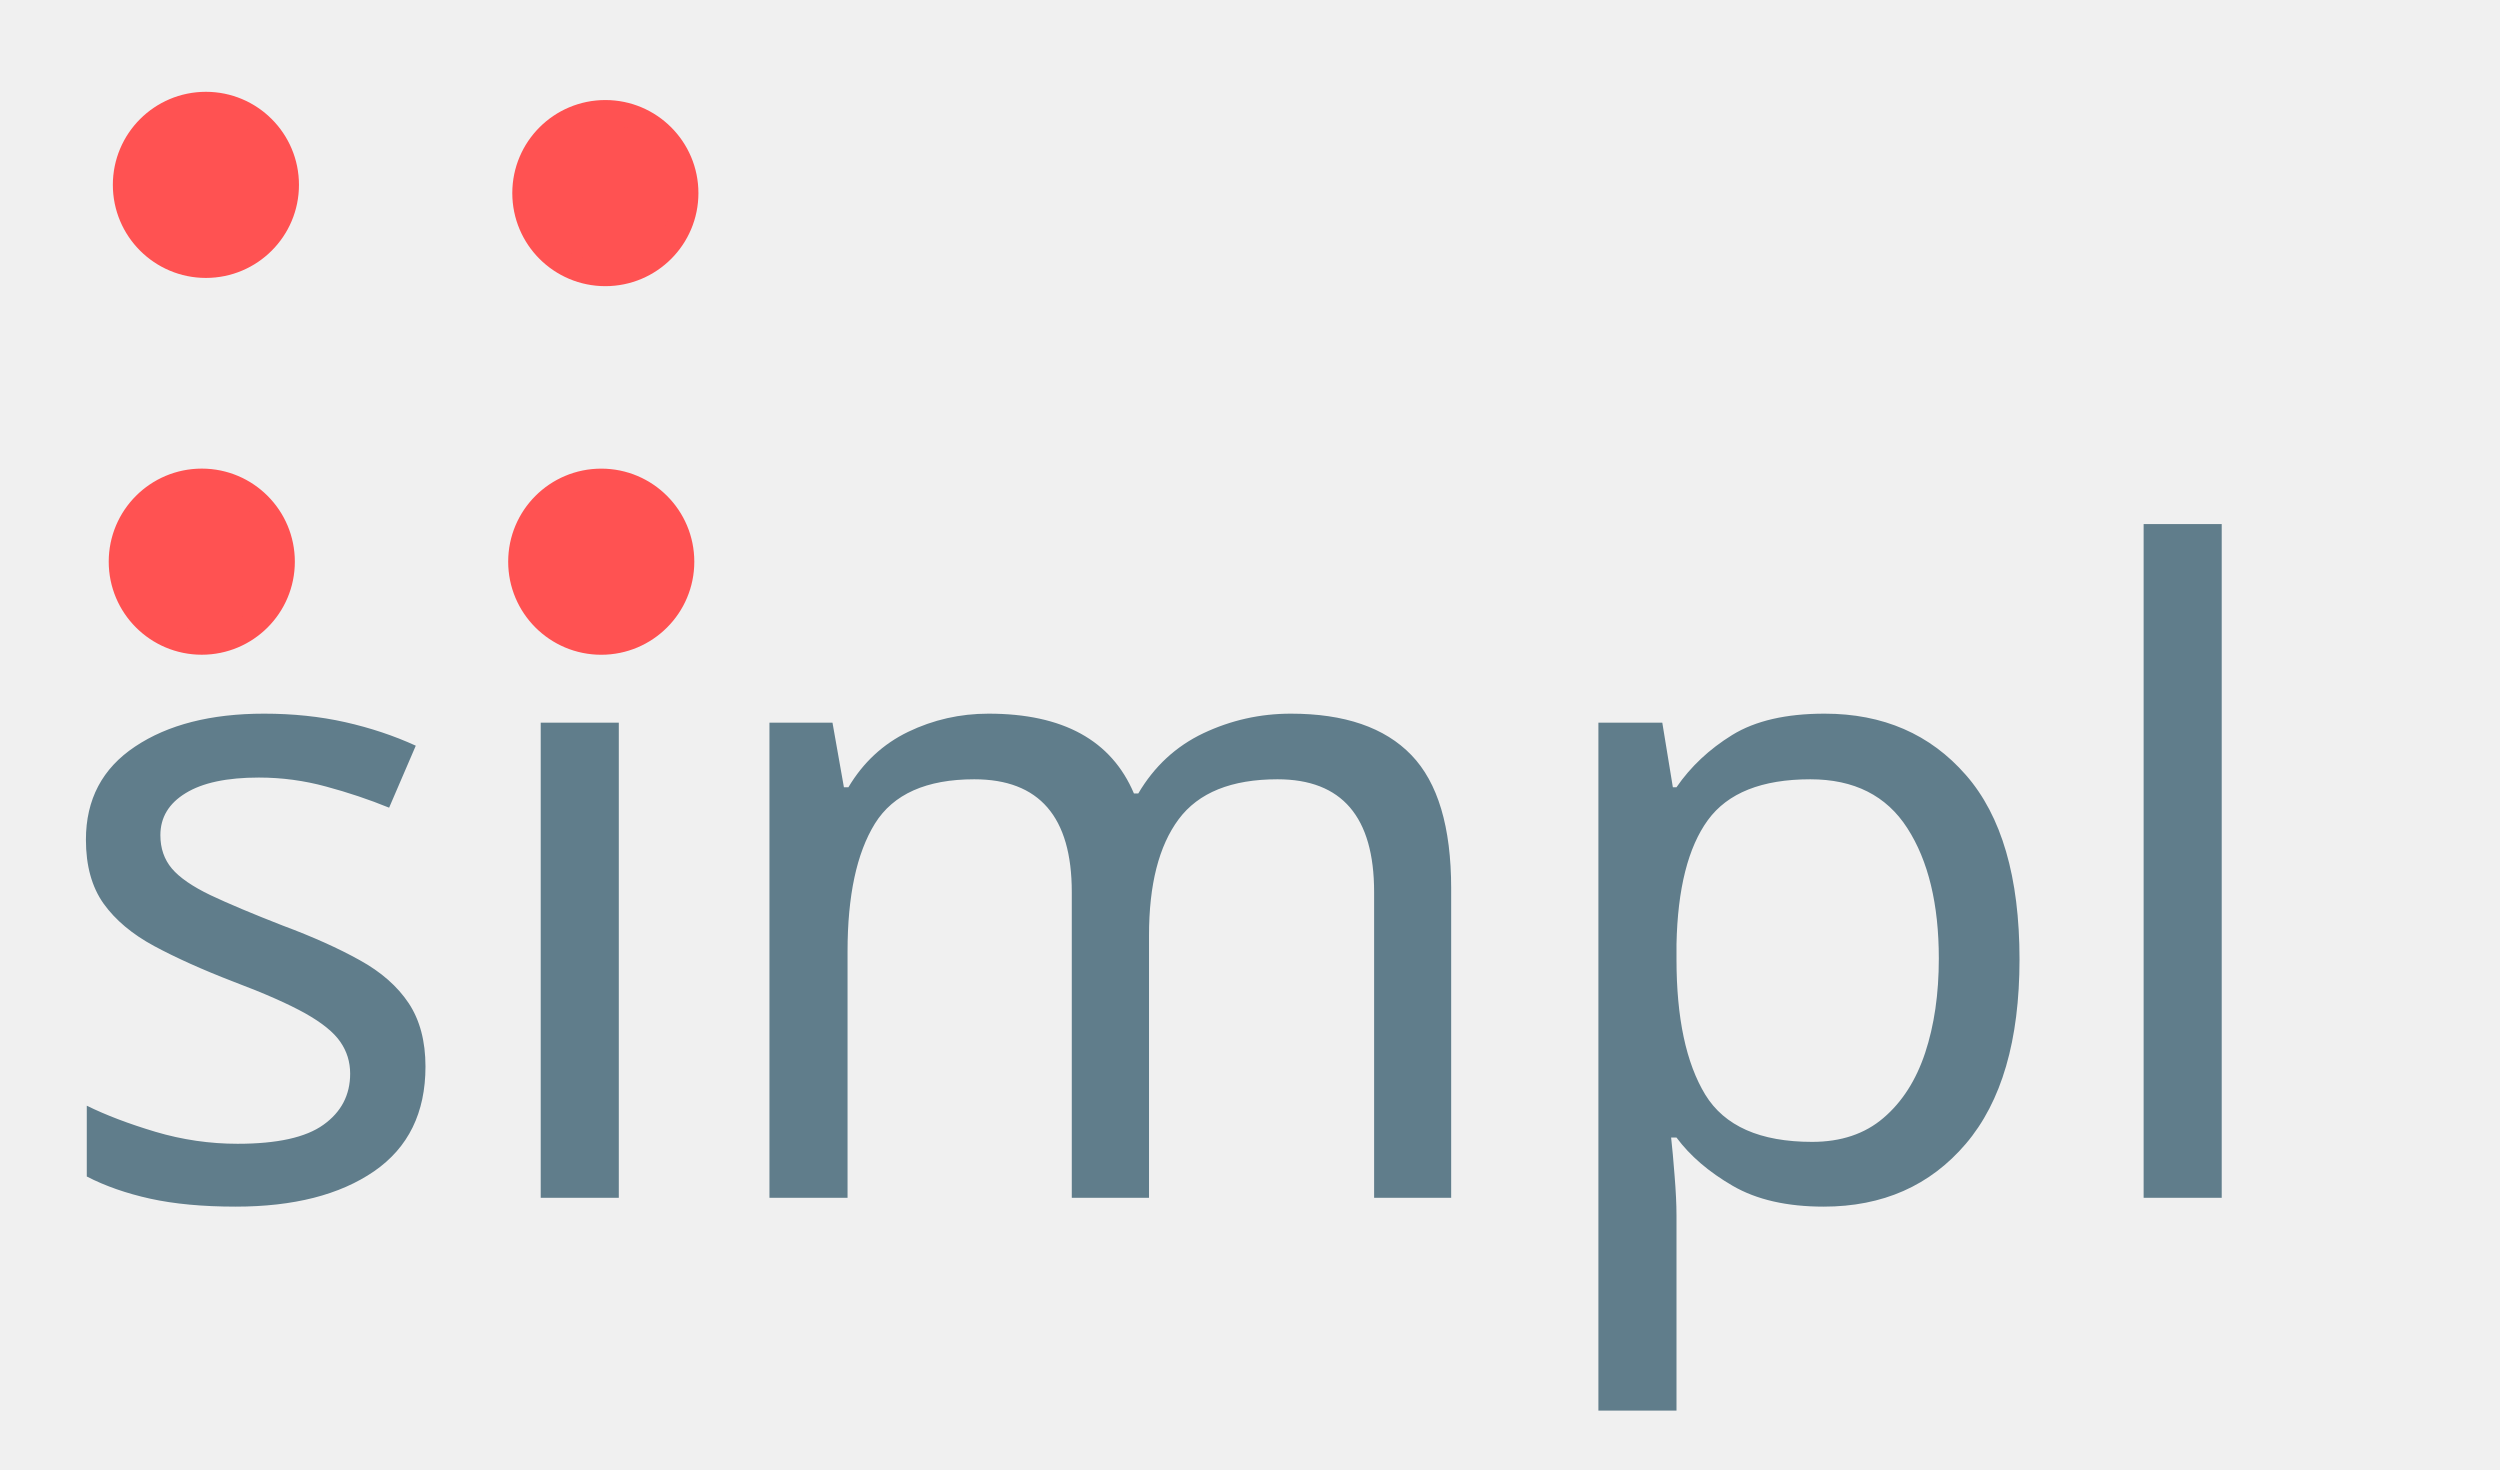
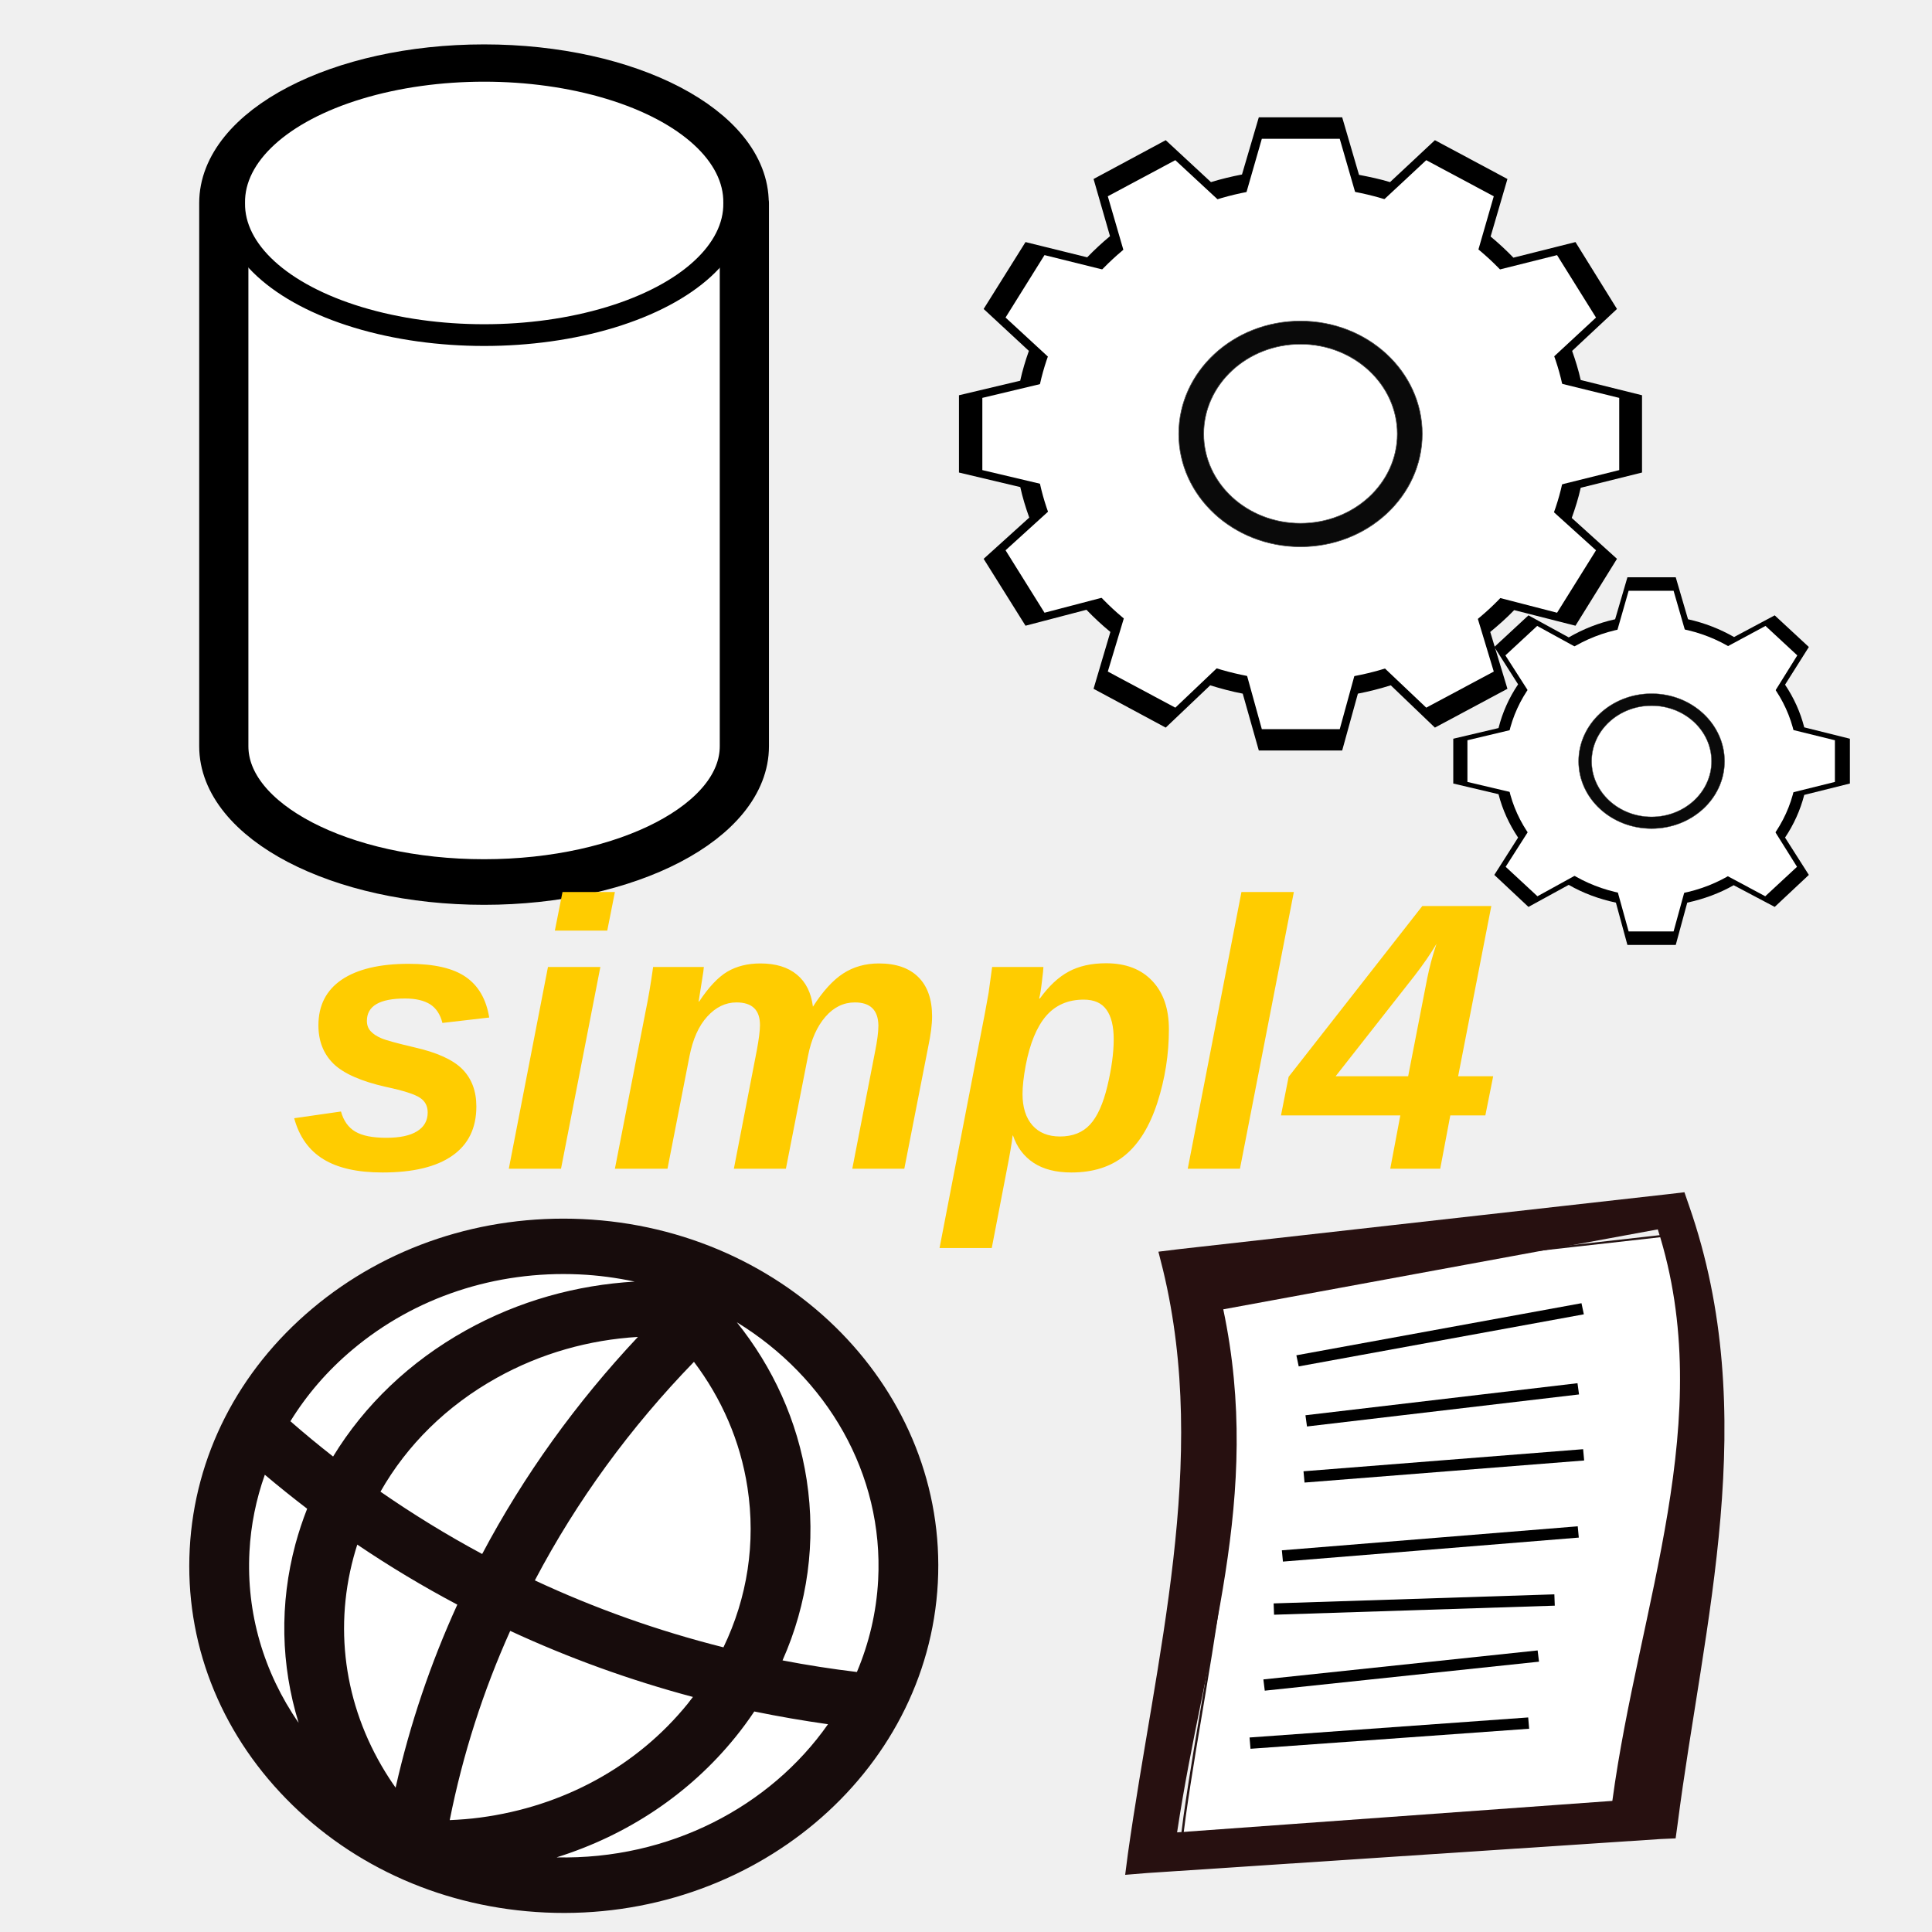
- <svg xmlns="http://www.w3.org/2000/svg" width="54.467mm" height="32.02mm" viewBox="0 0 192.992 113.456" id="svg2" version="1.1">
+ <svg xmlns="http://www.w3.org/2000/svg" width="120" height="120" id="svg2" version="1.1">
  <defs id="defs4" />
-   <g id="layer1" transform="translate(-83.23705,-267.3993)">
-     <g id="g4781" transform="matrix(0.8554972,0,0,0.8554972,13.05203,38.86751)">
-       <text id="text4136" y="375.219" x="85.714" style="font-style:normal;font-variant:normal;font-weight:normal;font-stretch:normal;font-size:80px;line-height:100%;font-family:'Roboto Slab';-inkscape-font-specification:'Roboto Slab, Normal';text-align:start;letter-spacing:0px;word-spacing:0px;writing-mode:lr-tb;text-anchor:start;fill:#607d8b;fill-opacity:1;stroke:none;stroke-width:1px;stroke-linecap:butt;stroke-linejoin:miter;stroke-opacity:1" xml:space="preserve">
-         <tspan y="375.219" x="85.714" id="tspan4138">simpl</tspan>
-       </text>
-       <circle style="color:#000000;display:inline;overflow:visible;visibility:visible;fill:#ff5252;fill-opacity:1;stroke:#ff5252;stroke-width:2.191px;stroke-linecap:butt;stroke-linejoin:miter;stroke-miterlimit:4;stroke-dasharray:none;stroke-dashoffset:0;stroke-opacity:1;marker:none;enable-background:accumulate" id="path4567-7" cx="136.294" cy="317.819" r="7.302" />
-       <circle style="color:#000000;display:inline;overflow:visible;visibility:visible;fill:#ff5252;fill-opacity:1;stroke:#ff5252;stroke-width:2.191px;stroke-linecap:butt;stroke-linejoin:miter;stroke-miterlimit:4;stroke-dasharray:none;stroke-dashoffset:0;stroke-opacity:1;marker:none;enable-background:accumulate" id="path4567-7-3" cx="100.248" cy="317.816" r="7.302" />
-       <circle style="color:#000000;display:inline;overflow:visible;visibility:visible;fill:#ff5252;fill-opacity:1;stroke:#ff5252;stroke-width:2.191px;stroke-linecap:butt;stroke-linejoin:miter;stroke-miterlimit:4;stroke-dasharray:none;stroke-dashoffset:0;stroke-opacity:1;marker:none;enable-background:accumulate" id="path4567-7-7" cx="100.62" cy="283.815" r="7.302" />
-       <circle style="color:#000000;display:inline;overflow:visible;visibility:visible;fill:#ff5252;fill-opacity:1;stroke:#ff5252;stroke-width:2.191px;stroke-linecap:butt;stroke-linejoin:miter;stroke-miterlimit:4;stroke-dasharray:none;stroke-dashoffset:0;stroke-opacity:1;marker:none;enable-background:accumulate" id="path4567-7-9" cx="136.665" cy="284.558" r="7.302" />
+   <g id="layer1" transform="translate(-130.9308,-807.015)">
+     <g id="g3051">
+       <g id="g3018" transform="matrix(0.7412485,0,0,0.7412485,46.41504,224.5617)">
+         <g id="g3257" transform="matrix(1.038067,0,0,0.9622372,-593.9288,741.1582)" style="fill:#f2f2f2;fill-opacity:1">
+           <g id="g3807" transform="matrix(0.2088553,0,0,0.2088553,666.5648,98.31174)">
+             <g id="g4973" transform="translate(-382.9586,955.7667)">
+               <g transform="matrix(0.8794622,0,0,0.8794622,29.00264,-712.9674)" id="g4949">
+                 <g style="fill:#ffffff;fill-opacity:1;stroke:#241313;stroke-opacity:1" id="g3804" transform="translate(488.7009,-234.317)">
+                   <path style="fill:#ffffff;fill-opacity:1;fill-rule:evenodd;stroke:#241313;stroke-opacity:1" id="path3224" d="m 733.423,260.72 -5.902,0.755 -189.562,22.993 -7.837,1.039 1.794,7.649 c 17.847,79.932 -2.786,160.856 -13.597,243.48 l -1.039,8.687 8.546,-0.755 198.297,-14.164 5.902,-0.283 0.755,-5.902 c 10.056,-84.323 32.672,-170.535 4.438,-257.88 z" />
+                 </g>
+               </g>
+               <g transform="translate(-168.6161,-1279.494)" id="g4962">
+                 <g transform="translate(543.001,311.395)" id="g4931">
+                   <path d="m 733.423,260.72 -5.902,0.755 -189.562,22.993 -7.837,1.039 1.794,7.649 c 17.847,79.932 -2.786,160.856 -13.597,243.48 l -1.039,8.687 8.546,-0.755 198.297,-14.164 5.902,-0.283 0.755,-5.902 c 10.056,-84.323 32.672,-170.535 4.438,-257.88 L 733.423,260.72 z m -10.293,15.486 c 23.418,78.941 -7.365,156.607 -17.563,238.287 l -168.222,13.125 c 10.623,-76.203 33.191,-139.516 17.847,-218.079 l 167.938,-33.333 z" id="path4933" style="fill:#271010;fill-opacity:1;fill-rule:evenodd" />
+                 </g>
+                 <path style="fill:#f2f2f2;fill-opacity:1;stroke:#000000;stroke-width:4.721px" id="path4935" d="m 1126.899,642.416 110.196,-21.718" />
+                 <path style="fill:#f2f2f2;fill-opacity:1;stroke:#000000;stroke-width:4.721px" id="path4937" d="M 1130.252,667.439 1235.396,654.078" />
+                 <path style="fill:#f2f2f2;fill-opacity:1;stroke:#000000;stroke-width:4.721px" id="path4939" d="m 1129.402,690.81 108.072,-9.207" />
+                 <path style="fill:#f2f2f2;fill-opacity:1;stroke:#000000;stroke-width:4.721px" id="path4941" d="M 1121.045,723.765 1235.396,713.756" />
+                 <path style="fill:#f2f2f2;fill-opacity:1;stroke:#000000;stroke-width:4.721px" id="path4943" d="m 1117.74,745.908 108.497,-3.777" />
+                 <path style="fill:#f2f2f2;fill-opacity:1;stroke:#000000;stroke-width:4.721px" id="path4945" d="m 1113.963,777.588 105.994,-12.087" />
+                 <path style="fill:#f2f2f2;fill-opacity:1;stroke:#000000;stroke-width:4.721px" id="path4947" d="m 1108.533,801.809 107.694,-8.357" />
+               </g>
+             </g>
+           </g>
+         </g>
+         <g transform="matrix(0.4122095,0,0,0.3820981,82.55976,547.0214)" id="layer1-9" style="fill:#ffffff;stroke:#000000;stroke-linecap:round;stroke-linejoin:round">
+           <path d="m 174.72,639.58 c -29.2,0 -52.91,13.35 -52.91,29.79 v 119.12 c 0,16.44 23.71,29.78 52.91,29.78 29.2,0 52.91,-13.34 52.91,-29.78 V 669.37 h -0.04 c 0,-16.44 -23.67,-29.79 -52.87,-29.79 z" id="rect3196" style="stroke-width:10" />
+           <path transform="matrix(1.6639,0,0,1.6225,-131.61,-463.2)" d="m 214.8,698.03 a 30.686,17.717 0 1 1 -61.37,0 30.686,17.717 0 1 1 61.37,0 z" id="path2527" style="stroke-width:2.938" />
+         </g>
+         <g transform="matrix(0.2488018,0,0,0.2306271,180.959,634.5861)" id="layer1-90">
+           <g id="text11467">
+             <g id="g7364">
+               <g id="g7357">
+                 <path d="m 154.9,698.17 -5.666,20.776 c -3.572,0.741 -7.037,1.645 -10.451,2.77 l -15.235,-15.236 -24.302,14.103 5.54,20.776 c -2.699,2.409 -5.268,4.986 -7.681,7.681 l -20.776,-5.54 -14.103,24.302 15.235,15.236 c -1.143,3.466 -2.148,7.076 -2.896,10.703 v 0.126 l -20.65,5.288 v 28.079 l 20.65,5.288 c 0.771,3.788 1.82,7.468 3.022,11.081 l -15.362,14.984 14.103,24.302 20.524,-5.792 c 2.518,2.837 5.226,5.535 8.059,8.059 l -5.667,20.65 24.302,14.103 14.984,-15.362 c 3.575,1.189 7.208,2.255 10.955,3.022 l 5.414,20.65 h 28.08 l 5.288,-20.65 c 3.763,-0.771 7.492,-1.826 11.081,-3.022 l 14.858,15.362 24.427,-14.103 -5.792,-20.65 c 2.814,-2.506 5.554,-5.117 8.058,-7.933 l 20.65,5.666 13.977,-24.302 -15.236,-14.858 c 1.194,-3.572 2.251,-7.21 3.022,-10.955 l 20.65,-5.54 v -28.079 l -20.65,-5.54 c -0.744,-3.586 -1.765,-7.149 -2.896,-10.577 l 15.11,-15.236 -13.977,-24.302 -20.902,5.666 c -2.417,-2.705 -4.976,-5.264 -7.68,-7.681 l 5.666,-20.902 -24.427,-14.103 -15.11,15.236 c -3.38,-1.115 -6.918,-1.905 -10.451,-2.644 l -5.666,-20.902 h -28.08 z" id="path7367" />
+                 <g transform="matrix(3.2361,0,0,3.2361,7655.9,1739.2)" id="g7373" style="fill:#ffffff">
+                   <path d="m -2317.6,-319.28 -2.399,9.003 -6.604,-6.604 -7.027,4.054 2.432,9.02 -9.02,-2.415 -4.054,7.01 6.706,6.672 -9.121,2.348 v 8.108 l 9.206,2.348 -6.79,6.655 4.054,7.01 9.155,-2.584 -2.567,9.189 7.027,4.054 6.638,-6.807 2.365,9.223 h 8.108 l 2.348,-9.223 6.655,6.807 7.027,-4.054 -2.567,-9.155 9.155,2.551 4.054,-7.01 -6.723,-6.554 9.138,-2.449 v -8.108 l -9.037,-2.398 6.621,-6.621 -4.054,-7.01 -9.003,2.432 2.416,-9.037 -7.027,-4.054 -6.588,6.621 -2.415,-9.02 h -8.108 z" id="path7375" />
+                   <path d="m 1183.5,128.11 c 0,28.305 -22.945,51.25 -51.25,51.25 -28.305,0 -51.25,-22.945 -51.25,-51.25 0,-28.305 22.945,-51.25 51.25,-51.25 28.305,0 51.25,22.945 51.25,51.25 z" transform="matrix(0.5413,0,0,0.5413,-2926.4,-355.49)" id="path7377" />
+                 </g>
+                 <path d="m 168.94,772.2 c -22.648,0 -40.998,18.349 -40.998,40.998 0,22.648 18.349,40.998 40.998,40.998 22.648,0 40.998,-18.349 40.998,-40.998 0,-22.648 -18.349,-40.998 -40.998,-40.998 z m 0,8.394 c 17.974,0 32.603,14.629 32.603,32.603 0,17.974 -14.629,32.482 -32.603,32.482 -17.974,0 -32.603,-14.507 -32.603,-32.482 0,-17.974 14.629,-32.603 32.603,-32.603 z" id="path7463" style="opacity:0.96;stroke:#464646;stroke-width:0.205" />
+               </g>
+               <g id="g7347">
+                 <path d="m 279.04,865.3 -4.134,15.244 c -5.641,1.337 -10.847,3.606 -15.631,6.588 l -13.564,-8.009 -11.497,11.497 8.009,13.564 c -3.026,4.853 -5.258,10.156 -6.588,15.89 l -15.244,3.876 v 16.277 l 15.244,3.876 c 1.324,5.664 3.607,10.957 6.588,15.76 l -8.009,13.564 11.497,11.627 13.564,-8.009 c 4.848,3.019 10.165,5.131 15.89,6.459 l 3.875,15.373 h 16.278 l 3.875,-15.373 c 5.595,-1.308 10.873,-3.403 15.631,-6.33 l 13.823,7.88 11.497,-11.627 -8.01,-13.564 c 2.932,-4.729 5.13,-9.938 6.46,-15.502 l 15.373,-4.134 v -16.277 l -15.373,-4.134 c -1.326,-5.596 -3.513,-10.749 -6.46,-15.502 l 8.01,-13.694 -11.497,-11.497 -13.693,7.88 c -4.721,-2.921 -9.951,-5.134 -15.502,-6.459 l -4.134,-15.244 h -16.278 z" id="path7369" />
+                 <path d="m 1183.5,128.11 a 51.25,51.25 0 1 1 -102.5,0 51.25,51.25 0 1 1 102.5,0 z" transform="matrix(0.95792,0,0,0.95792,-797.43,809.36)" id="path7387" style="fill:#ffffff" />
+                 <g transform="matrix(1.7402,0,0,1.7402,-2299.7,636.92)" id="g7389" style="fill:#ffffff">
+                   <path d="m 1482.1,205.17 -9.28,-36.151 9.28,-34.97 h 8.7 l 9.28,34.675 -9.28,36.446 H 1482.1 z" id="path7391" />
+                   <path d="m 1450.9,165.26 36.151,-9.28 34.97,9.28 v 8.7 l -34.675,9.28 -36.446,-9.28 V 165.26 z" id="path7393" />
+                   <path d="m 1458.3,191.68 19,-32.125 31.29,-18.166 6.152,6.152 -17.957,31.081 -32.333,19.209 -6.152,-6.152 z" id="path7395" />
+                   <path d="m 1464.4,141.39 32.124,19 18.166,31.29 -6.152,6.152 -31.081,-17.957 -19.209,-32.333 6.152,-6.152 z" id="path7397" />
+                 </g>
+                 <path d="m 287.18,907.57 c -13.548,0 -24.574,11.026 -24.574,24.574 0,13.548 11.026,24.453 24.574,24.453 13.548,0 24.574,-10.905 24.574,-24.453 0,-13.548 -11.026,-24.574 -24.574,-24.574 z m 0,4.38 c 11.148,0 20.195,9.047 20.195,20.195 0,11.148 -9.047,20.195 -20.195,20.195 -11.148,0 -20.195,-9.047 -20.195,-20.195 0,-11.148 9.047,-20.195 20.195,-20.195 z" id="path7465" style="opacity:0.96;stroke:#464646;stroke-width:0.123" />
+               </g>
+             </g>
+           </g>
+         </g>
+         <text xml:space="preserve" style="font-size:32px;font-style:italic;font-variant:normal;font-weight:bold;font-stretch:normal;text-align:start;line-height:125%;letter-spacing:0px;word-spacing:0px;writing-mode:lr-tb;text-anchor:start;fill:#ffcc00;fill-opacity:1;stroke:none;font-family:Arial;-inkscape-font-specification:Arial Bold Italic" x="138.31" y="883.708" id="text3334">
+           <tspan id="tspan3336" x="138.31" y="883.708">simpl4</tspan>
+         </text>
+         <g id="g3800" transform="translate(167.9141,203.8515)">
+           <path transform="matrix(1.260521,0,0,1.246898,104.1015,778.2443)" d="m -63.381,-52.461 c 0,11.541 -10.796,20.897 -24.112,20.897 -13.317,0 -24.112,-9.356 -24.112,-20.897 0,-11.541 10.796,-20.897 24.112,-20.897 13.317,0 24.112,9.356 24.112,20.897 z" id="path3798" style="fill:#ffffff;fill-opacity:1;fill-rule:evenodd;stroke:#201212;stroke-width:0.7;stroke-linecap:round;stroke-linejoin:round;stroke-miterlimit:4;stroke-opacity:1;stroke-dasharray:none;stroke-dashoffset:0" />
+           <g transform="matrix(0.2608758,0,0,0.2608758,-65.66966,411.2304)" id="g3822">
+             <g id="g3819">
+               <path style="fill:#170c0c;fill-opacity:1" d="m 232.125,1045.867 c -32.097,-1.461 -62.884,8.744 -86.676,28.744 -23.829,20.021 -37.801,47.422 -39.377,77.156 -1.576,29.754 9.432,58.293 31.031,80.36 21.564,22.066 51.124,35.019 83.221,36.479 66.27,3.017 122.787,-44.49 126.041,-105.899 3.254,-61.411 -47.97,-113.823 -114.24,-116.84 z m 95.069,115.967 c -0.552,10.41 -2.95,20.332 -6.825,29.516 -8.07,-0.974 -16.034,-2.21 -23.89,-3.728 8.06,-18.139 10.814,-38.024 7.759,-57.989 -2.911,-18.991 -10.889,-36.211 -22.441,-50.623 28.839,17.659 47.212,48.567 45.398,82.825 z m -77.155,-78.116 c -19.77,21.047 -36.643,44.44 -50.033,69.727 -11.326,-6.085 -22.229,-12.779 -32.666,-20.015 8.514,-14.999 21.279,-27.612 37.329,-36.549 14.264,-7.965 29.813,-12.23 45.37,-13.162 z m -58.018,85.997 c -8.539,18.725 -15.232,38.386 -19.817,58.782 -0.705,-0.991 -1.398,-2.002 -2.057,-3.022 -13.923,-21.451 -17.987,-46.66 -11.474,-70.92 0.361,-1.4 0.788,-2.733 1.218,-4.129 10.302,6.965 21.023,13.405 32.131,19.288 z m 7.347,68.388 c -3.274,0.436 -6.538,0.682 -9.784,0.821 4.199,-21.149 10.755,-41.476 19.429,-60.781 18.668,8.645 38.278,15.777 58.689,21.221 -0.567,0.719 -1.135,1.492 -1.727,2.232 -16.235,20.014 -39.872,32.963 -66.607,36.506 z m 17.557,-76.179 c 13.477,-25.636 30.738,-49.202 51.104,-70.201 8.812,11.678 14.889,25.34 17.193,40.385 2.713,17.737 -0.03,35.373 -7.716,51.316 -21.131,-5.307 -41.401,-12.555 -60.582,-21.5 z m -58.586,-74.108 c 20.006,-16.829 45.87,-25.405 72.846,-24.177 6.097,0.277 12.05,1.091 17.798,2.312 -18.597,1.091 -37.177,6.166 -54.211,15.667 -18.028,10.051 -32.574,23.999 -42.65,40.524 -4.676,-3.663 -9.244,-7.427 -13.712,-11.337 5.229,-8.494 11.9,-16.251 19.93,-22.987 z m -33.082,64.823 c 0.451,-8.509 2.141,-16.769 4.936,-24.65 4.431,3.737 8.96,7.372 13.597,10.916 -1.447,3.682 -2.705,7.469 -3.76,11.35 -5.153,19.21 -4.702,38.887 1.024,57.432 -11.268,-16.283 -16.84,-35.342 -15.796,-55.048 z m 98.649,98.251 c 22.754,-7.121 42.686,-20.397 57.424,-38.606 2.163,-2.67 4.193,-5.421 6.078,-8.253 7.807,1.601 15.683,2.961 23.677,4.092 -18.54,26.459 -50.979,43.563 -87.179,42.767 z" id="path244" />
+             </g>
+           </g>
+         </g>
+       </g>
    </g>
  </g>
</svg>
